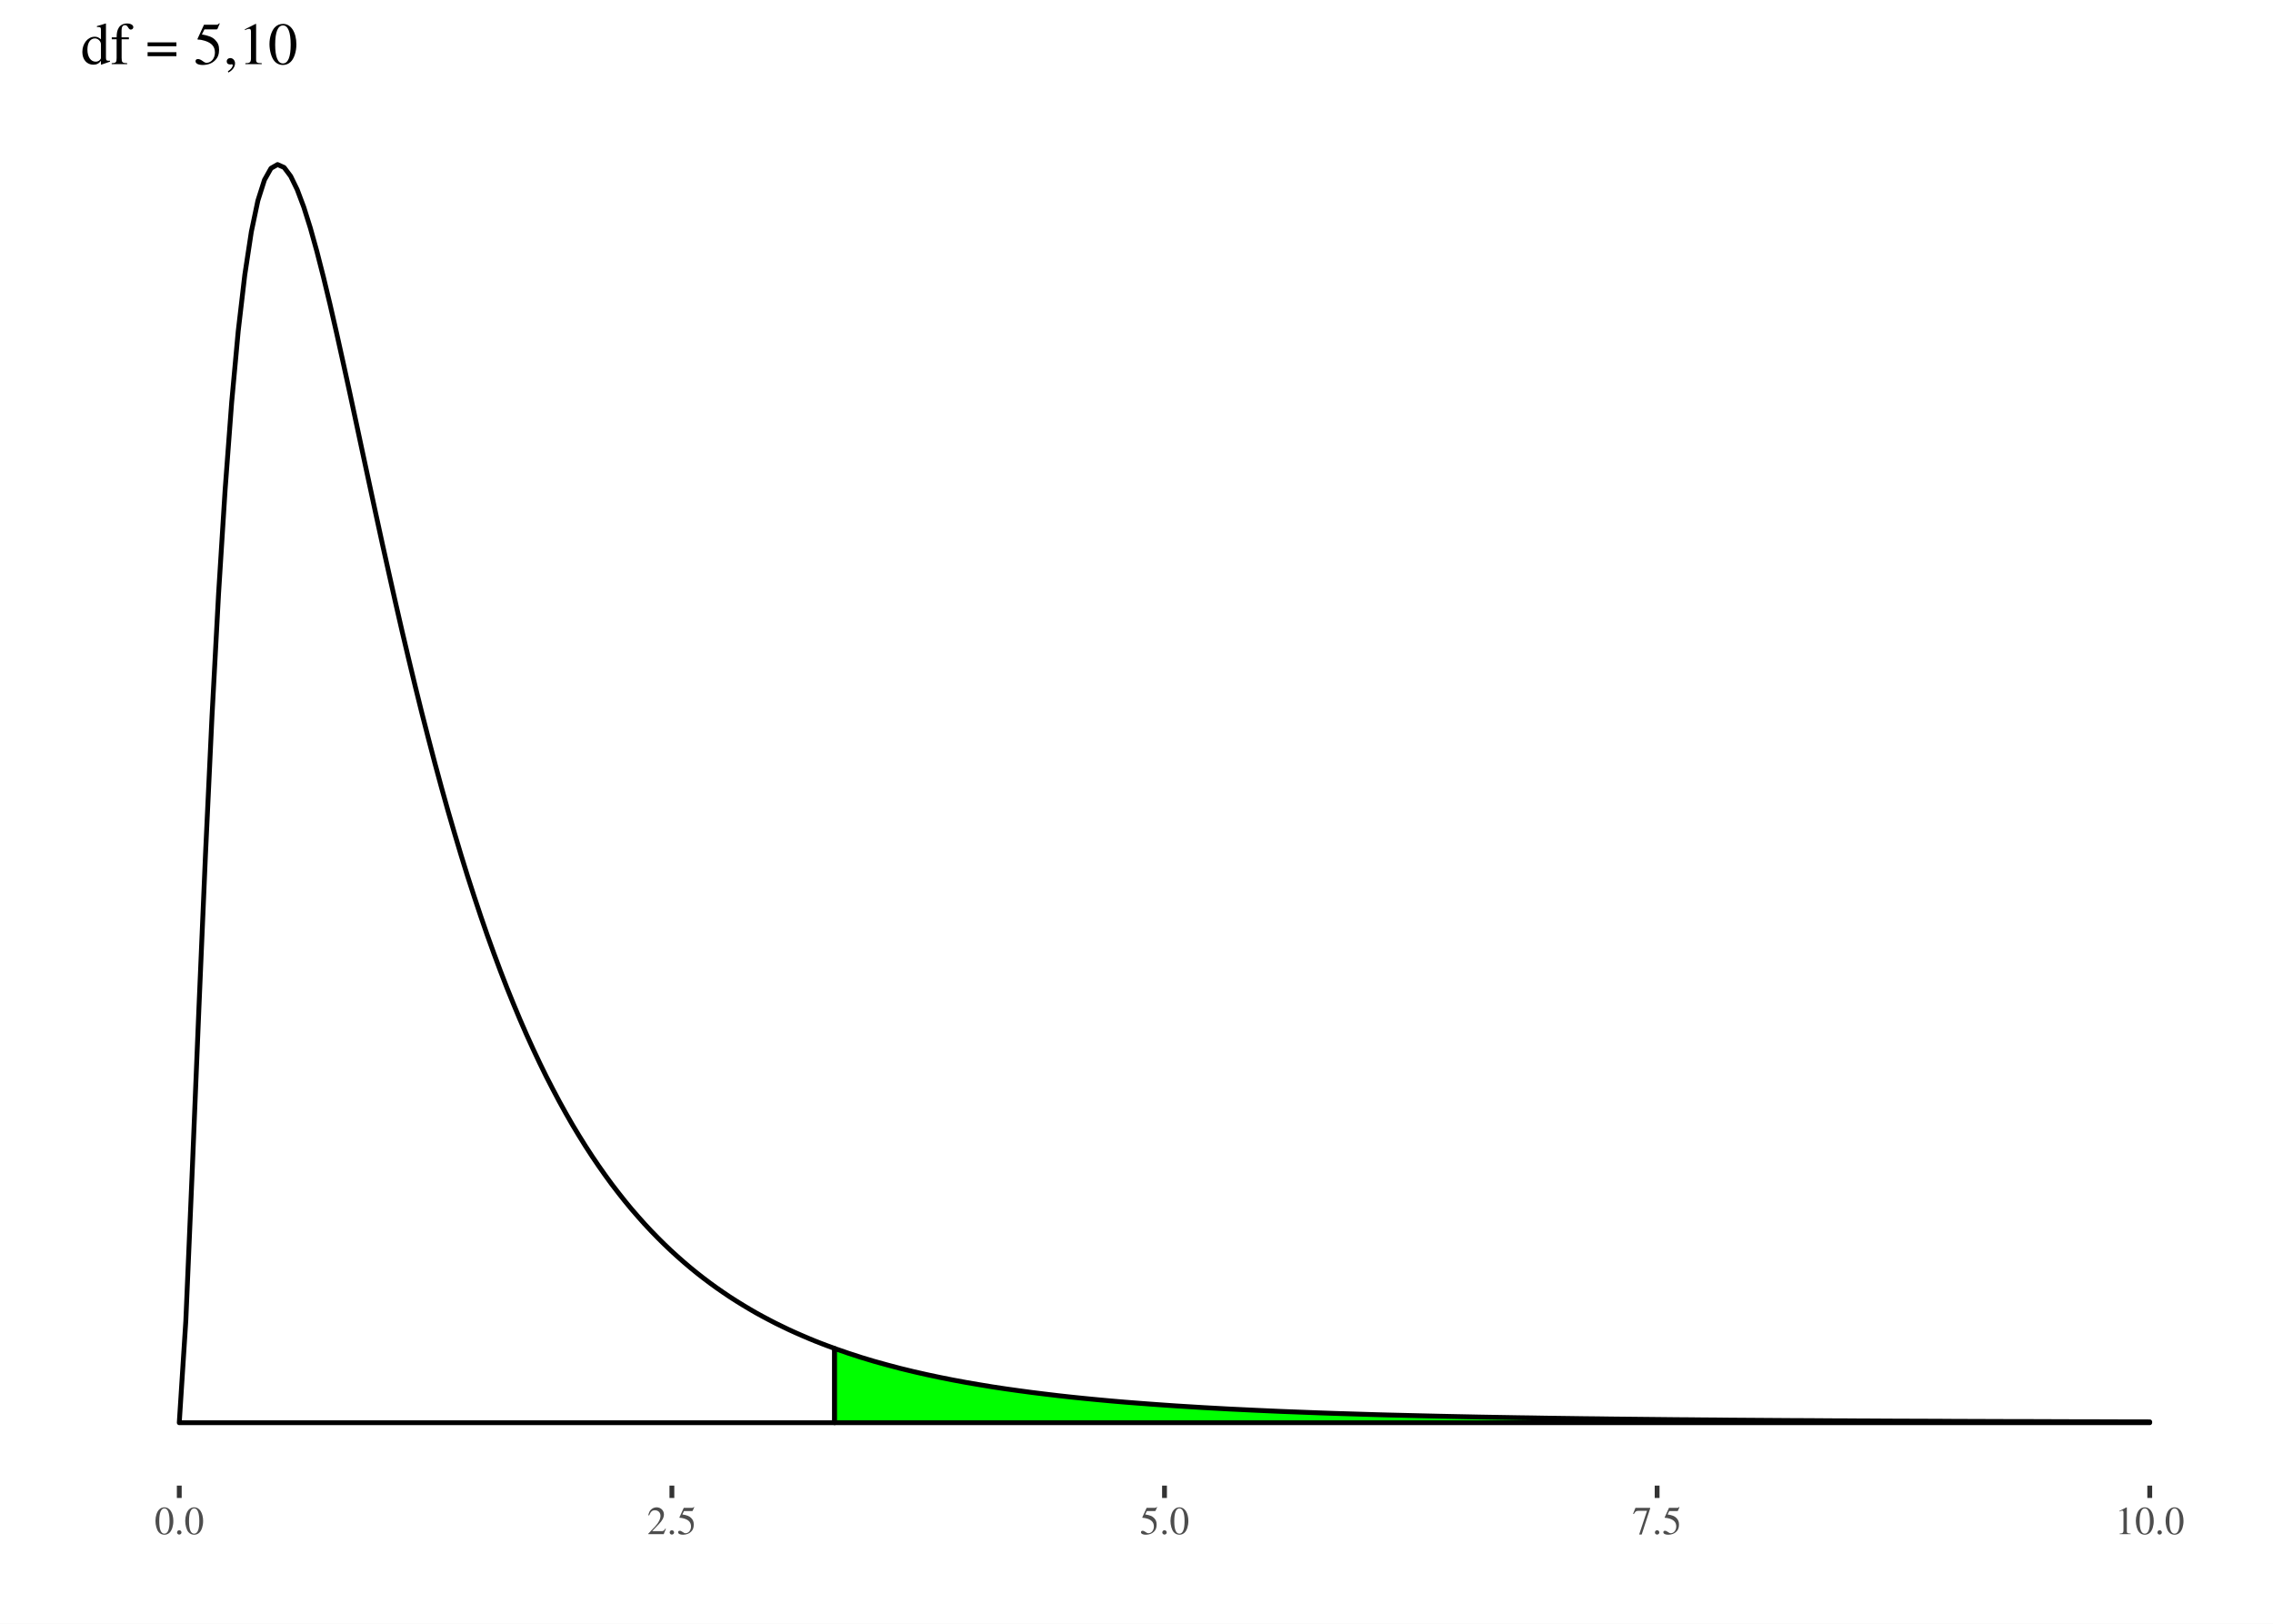
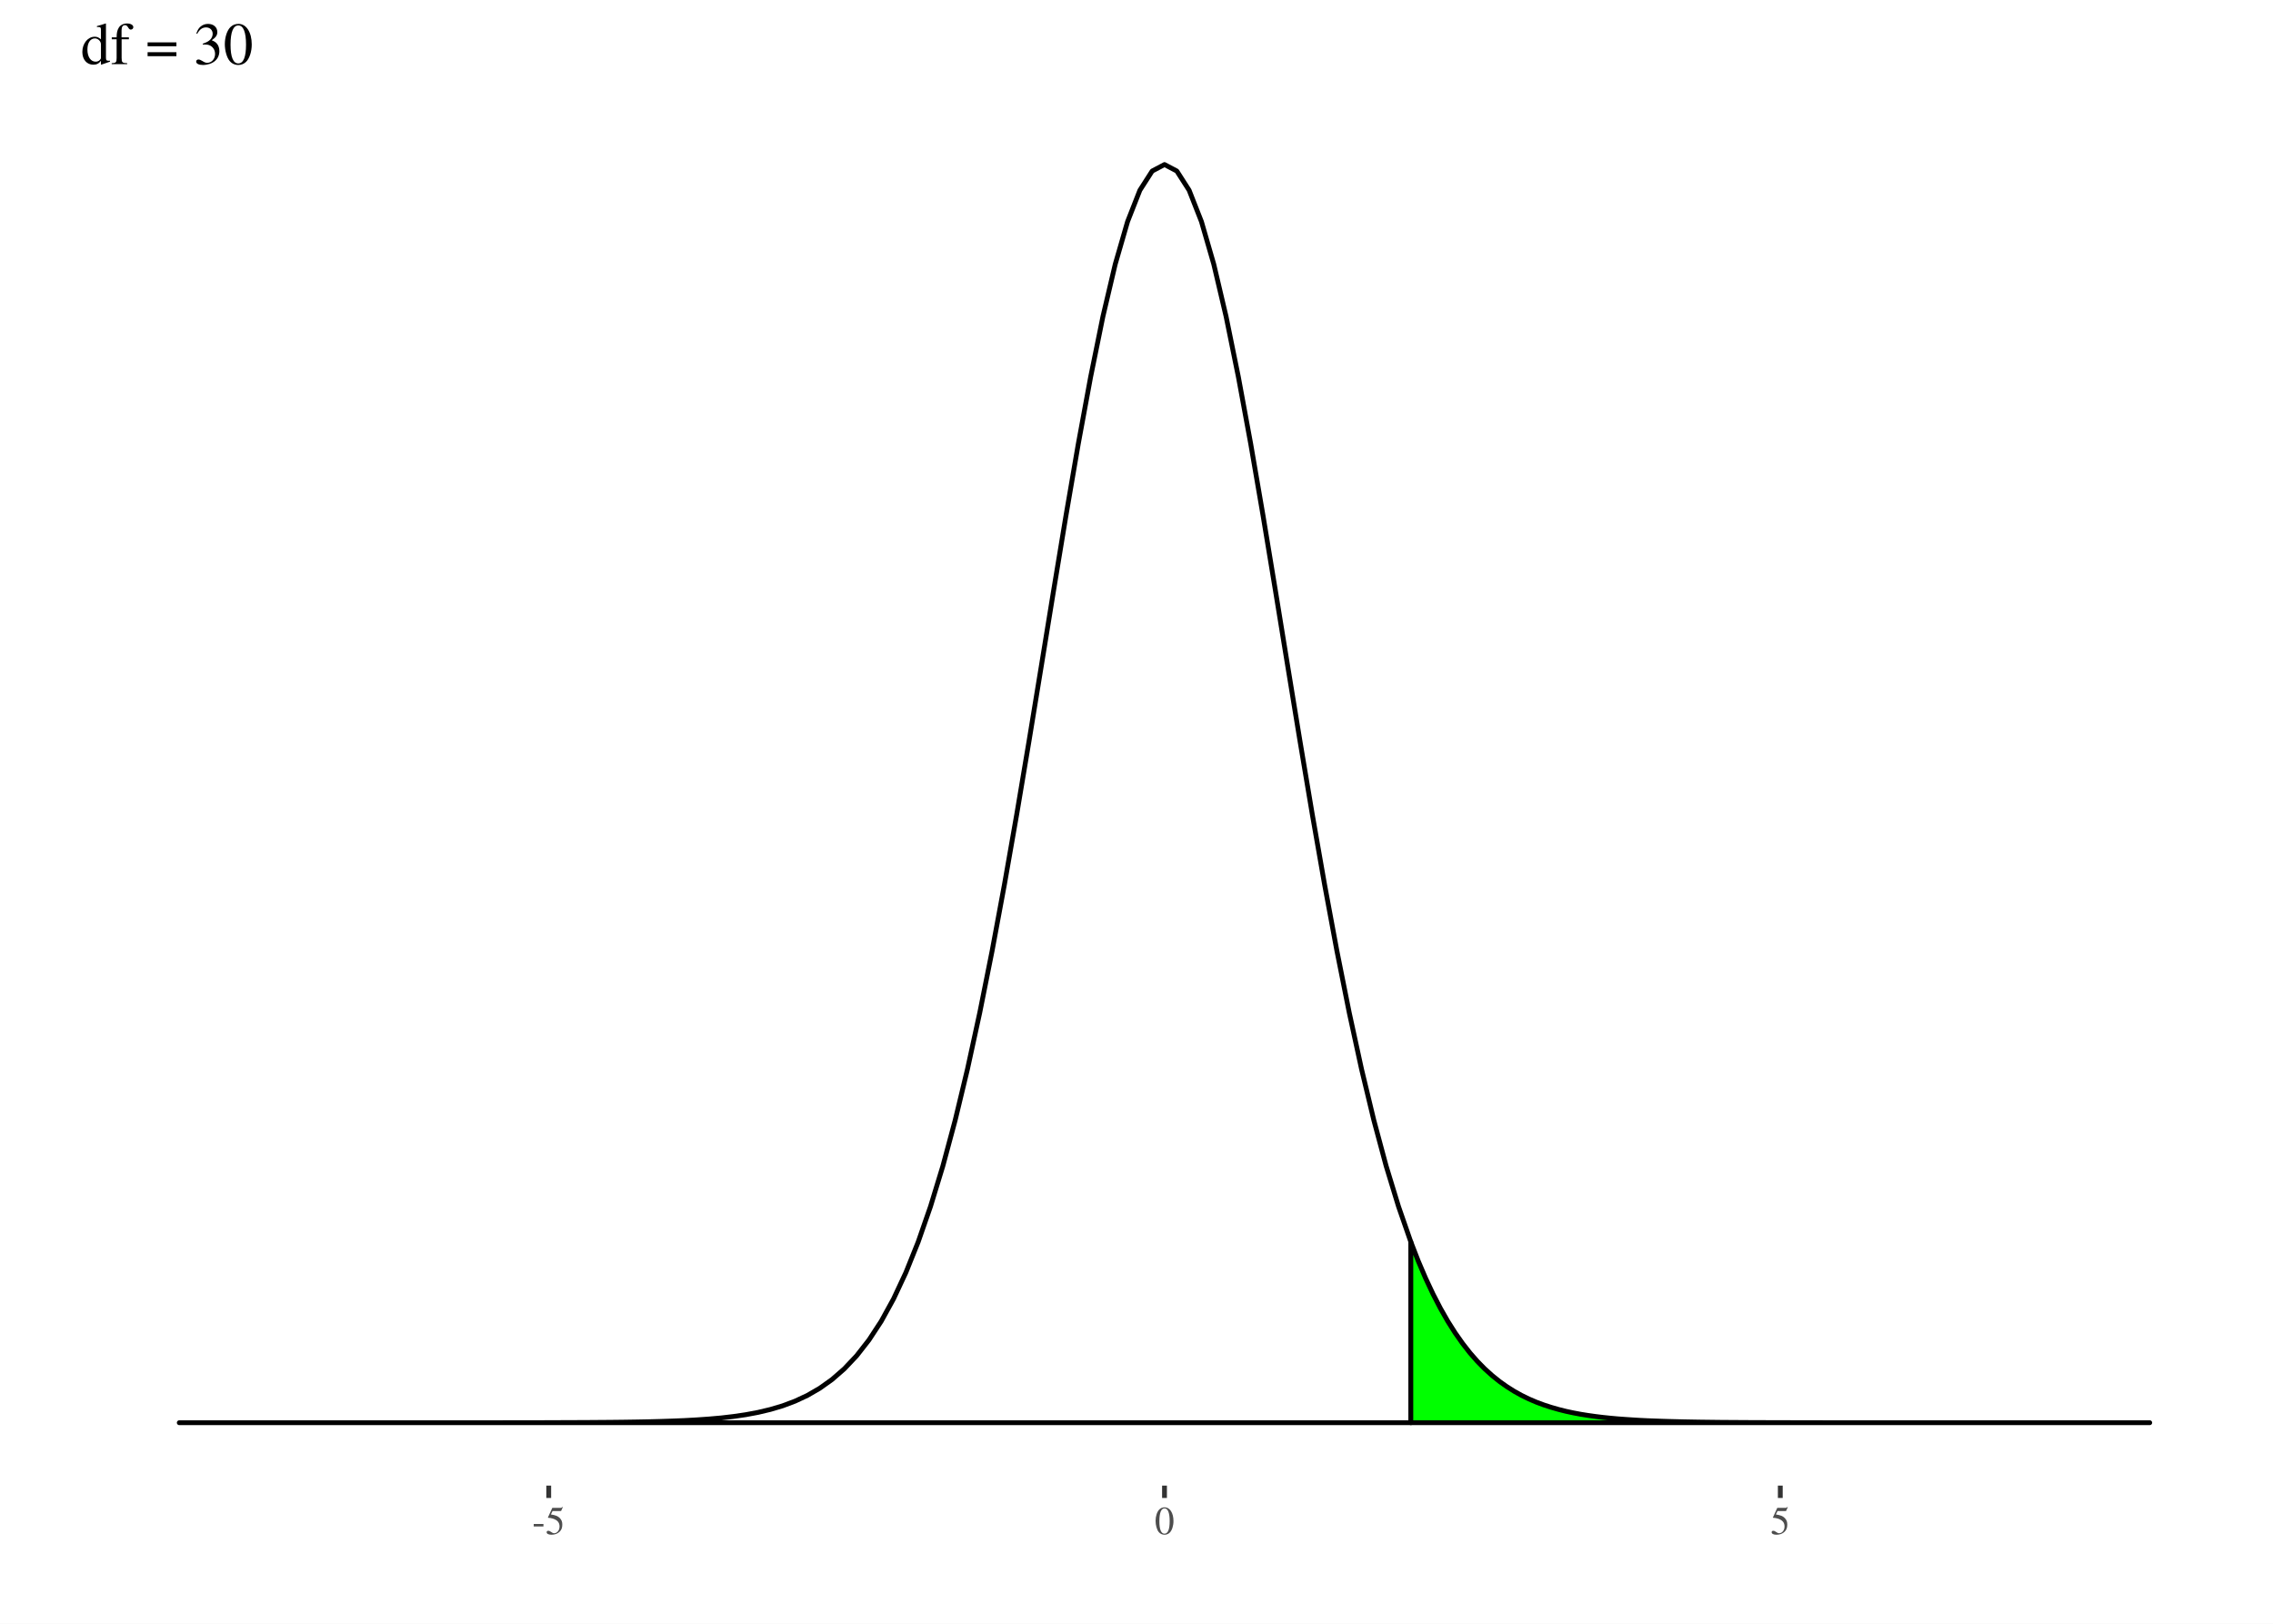
<svg xmlns="http://www.w3.org/2000/svg" viewBox="0 0 504.00 360.00">
  <defs>
    <style type="text/css">
    line, polyline, polygon, path, rect, circle {
      fill: none;
      stroke: #000000;
      stroke-linecap: round;
      stroke-linejoin: round;
      stroke-miterlimit: 10.00;
    }
  </style>
  </defs>
  <rect width="100%" height="100%" style="stroke: none; fill: #FFFFFF;" />
  <defs>
    <clipPath id="cpMTcuOTB8NDk4LjUyfDMyOS4zOHwyMi41Mw==">
      <rect x="17.90" y="22.53" width="480.62" height="306.85" />
    </clipPath>
  </defs>
-   <polygon points="39.75,315.43 41.20,292.89 42.65,258.97 44.11,223.42 45.56,189.52 47.01,158.74 48.46,131.69 49.92,108.54 51.37,89.19 52.82,73.42 54.28,60.93 55.73,51.39 57.18,44.48 58.64,39.89 60.09,37.31 61.54,36.48 63.00,37.13 64.45,39.06 65.90,42.04 67.36,45.92 68.81,50.53 70.26,55.73 71.71,61.40 73.17,67.45 74.62,73.77 76.07,80.30 77.53,86.96 78.98,93.71 80.43,100.48 81.89,107.25 83.34,113.97 84.79,120.62 86.25,127.17 87.70,133.61 89.15,139.92 90.61,146.09 92.06,152.11 93.51,157.96 94.97,163.65 96.42,169.18 97.87,174.53 99.32,179.72 100.78,184.73 102.23,189.58 103.68,194.26 105.14,198.77 106.59,203.12 108.04,207.32 109.50,211.36 110.95,215.25 112.40,219.00 113.86,222.60 115.31,226.07 116.76,229.40 118.22,232.61 119.67,235.69 121.12,238.65 122.58,241.49 124.03,244.23 125.48,246.85 126.93,249.38 128.39,251.80 129.84,254.13 131.29,256.36 132.75,258.51 134.20,260.57 135.65,262.56 137.11,264.46 138.56,266.29 140.01,268.05 141.47,269.73 142.92,271.36 144.37,272.91 145.83,274.41 147.28,275.85 148.73,277.23 150.19,278.56 151.64,279.84 153.09,281.07 154.54,282.25 156.00,283.39 157.45,284.48 158.90,285.53 160.36,286.54 161.81,287.52 163.26,288.45 164.72,289.35 166.17,290.22 167.62,291.06 169.08,291.86 170.53,292.63 171.98,293.38 173.44,294.09 174.89,294.79 176.34,295.45 177.80,296.09 179.25,296.71 180.70,297.31 182.15,297.88 183.61,298.43 185.06,298.97 185.06,315.43 183.61,315.43 182.15,315.43 180.70,315.43 179.25,315.43 177.80,315.43 176.34,315.43 174.89,315.43 173.44,315.43 171.98,315.43 170.53,315.43 169.08,315.43 167.62,315.43 166.17,315.43 164.72,315.43 163.26,315.43 161.81,315.43 160.36,315.43 158.90,315.43 157.45,315.43 156.00,315.43 154.54,315.43 153.09,315.43 151.64,315.43 150.19,315.43 148.73,315.43 147.28,315.43 145.83,315.43 144.37,315.43 142.92,315.43 141.47,315.43 140.01,315.43 138.56,315.43 137.11,315.43 135.65,315.43 134.20,315.43 132.75,315.43 131.29,315.43 129.84,315.43 128.39,315.43 126.93,315.43 125.48,315.43 124.03,315.43 122.58,315.43 121.12,315.43 119.67,315.43 118.22,315.43 116.76,315.43 115.31,315.43 113.86,315.43 112.40,315.43 110.95,315.43 109.50,315.43 108.04,315.43 106.59,315.43 105.14,315.43 103.68,315.43 102.23,315.43 100.78,315.43 99.32,315.43 97.87,315.43 96.42,315.43 94.97,315.43 93.51,315.43 92.06,315.43 90.61,315.43 89.15,315.43 87.70,315.43 86.25,315.43 84.79,315.43 83.34,315.43 81.89,315.43 80.43,315.43 78.98,315.43 77.53,315.43 76.07,315.43 74.62,315.43 73.17,315.43 71.71,315.43 70.26,315.43 68.81,315.43 67.36,315.43 65.90,315.43 64.45,315.43 63.00,315.43 61.54,315.43 60.09,315.43 58.64,315.43 57.18,315.43 55.73,315.43 54.28,315.43 52.82,315.43 51.37,315.43 49.92,315.43 48.46,315.43 47.01,315.43 45.56,315.43 44.11,315.43 42.65,315.43 41.20,315.43 39.75,315.43 " style="stroke-width: 1.07; fill: #FFFFFF;" clip-path="url(#cpMTcuOTB8NDk4LjUyfDMyOS4zOHwyMi41Mw==)" />
-   <polygon points="185.06,298.97 187.98,299.98 190.89,300.93 193.81,301.81 196.73,302.62 199.64,303.39 202.56,304.10 205.47,304.76 208.39,305.38 211.31,305.96 214.22,306.50 217.14,307.00 220.05,307.48 222.97,307.92 225.89,308.33 228.80,308.72 231.72,309.08 234.64,309.43 237.55,309.75 240.47,310.05 243.38,310.33 246.30,310.60 249.22,310.85 252.13,311.08 255.05,311.30 257.96,311.51 260.88,311.71 263.80,311.89 266.71,312.07 269.63,312.23 272.54,312.39 275.46,312.53 278.38,312.67 281.29,312.80 284.21,312.93 287.13,313.04 290.04,313.15 292.96,313.26 295.87,313.36 298.79,313.45 301.71,313.54 304.62,313.63 307.54,313.71 310.45,313.78 313.37,313.85 316.29,313.92 319.20,313.99 322.12,314.05 325.04,314.11 327.95,314.17 330.87,314.22 333.78,314.27 336.70,314.32 339.62,314.36 342.53,314.41 345.45,314.45 348.36,314.49 351.28,314.53 354.20,314.56 357.11,314.60 360.03,314.63 362.94,314.66 365.86,314.69 368.78,314.72 371.69,314.75 374.61,314.77 377.53,314.80 380.44,314.82 383.36,314.85 386.27,314.87 389.19,314.89 392.11,314.91 395.02,314.93 397.94,314.95 400.85,314.96 403.77,314.98 406.69,315.00 409.60,315.01 412.52,315.03 415.44,315.04 418.35,315.06 421.27,315.07 424.18,315.08 427.10,315.09 430.02,315.10 432.93,315.12 435.85,315.13 438.76,315.14 441.68,315.15 444.60,315.16 447.51,315.17 450.43,315.17 453.35,315.18 456.26,315.19 459.18,315.20 462.09,315.21 465.01,315.21 467.93,315.22 470.84,315.23 473.76,315.23 476.67,315.24 476.67,315.43 473.76,315.43 470.84,315.43 467.93,315.43 465.01,315.43 462.09,315.43 459.18,315.43 456.26,315.43 453.35,315.43 450.43,315.43 447.51,315.43 444.60,315.43 441.68,315.43 438.76,315.43 435.85,315.43 432.93,315.43 430.02,315.43 427.10,315.43 424.18,315.43 421.27,315.43 418.35,315.43 415.44,315.43 412.52,315.43 409.60,315.43 406.69,315.43 403.77,315.43 400.85,315.43 397.94,315.43 395.02,315.43 392.11,315.43 389.19,315.43 386.27,315.43 383.36,315.43 380.44,315.43 377.53,315.43 374.61,315.43 371.69,315.43 368.78,315.43 365.86,315.43 362.94,315.43 360.03,315.43 357.11,315.43 354.20,315.43 351.28,315.43 348.36,315.43 345.45,315.43 342.53,315.43 339.62,315.43 336.70,315.43 333.78,315.43 330.87,315.43 327.95,315.43 325.04,315.43 322.12,315.43 319.20,315.43 316.29,315.43 313.37,315.43 310.45,315.43 307.54,315.43 304.62,315.43 301.71,315.43 298.79,315.43 295.87,315.43 292.96,315.43 290.04,315.43 287.13,315.43 284.21,315.43 281.29,315.43 278.38,315.43 275.46,315.43 272.54,315.43 269.63,315.43 266.71,315.43 263.80,315.43 260.88,315.43 257.96,315.43 255.05,315.43 252.13,315.43 249.22,315.43 246.30,315.43 243.38,315.43 240.47,315.43 237.55,315.43 234.64,315.43 231.72,315.43 228.80,315.43 225.89,315.43 222.97,315.43 220.05,315.43 217.14,315.43 214.22,315.43 211.31,315.43 208.39,315.43 205.47,315.43 202.56,315.43 199.64,315.43 196.73,315.43 193.81,315.43 190.89,315.43 187.98,315.43 185.06,315.43 " style="stroke-width: 1.07; fill: #00FF00;" clip-path="url(#cpMTcuOTB8NDk4LjUyfDMyOS4zOHwyMi41Mw==)" />
+   <polygon points="39.75,315.43 42.48,315.43 45.21,315.43 47.94,315.43 50.67,315.43 53.40,315.43 56.13,315.43 58.86,315.43 61.59,315.43 64.32,315.43 67.05,315.43 69.78,315.43 72.52,315.43 75.25,315.43 77.98,315.43 80.71,315.43 83.44,315.43 86.17,315.43 88.90,315.43 91.63,315.43 94.36,315.43 97.09,315.43 99.82,315.43 102.55,315.43 105.28,315.43 108.02,315.43 110.75,315.43 113.48,315.42 116.21,315.42 118.94,315.42 121.67,315.41 124.40,315.40 127.13,315.39 129.86,315.38 132.59,315.36 135.32,315.34 138.05,315.31 140.79,315.27 143.52,315.22 146.25,315.15 148.98,315.06 151.71,314.95 154.44,314.80 157.17,314.61 159.90,314.37 162.63,314.05 165.36,313.65 168.09,313.14 170.82,312.49 173.55,311.68 176.29,310.65 179.02,309.38 181.75,307.80 184.48,305.86 187.21,303.48 189.94,300.59 192.67,297.10 195.40,292.93 198.13,287.97 200.86,282.14 203.59,275.35 206.32,267.50 209.06,258.53 211.79,248.38 214.52,237.04 217.25,224.50 219.98,210.84 222.71,196.14 225.44,180.56 228.17,164.30 230.90,147.63 233.63,130.85 236.36,114.32 239.09,98.43 241.83,83.57 244.56,70.15 247.29,58.56 250.02,49.13 252.75,42.18 255.48,37.92 258.21,36.48 260.94,37.92 263.67,42.18 266.40,49.13 269.13,58.56 271.86,70.15 274.59,83.57 277.33,98.43 280.06,114.32 282.79,130.85 285.52,147.63 288.25,164.30 290.98,180.56 293.71,196.14 296.44,210.84 299.17,224.50 301.90,237.04 304.63,248.38 307.36,258.53 310.10,267.50 312.83,275.35 312.83,315.43 310.10,315.43 307.36,315.43 304.63,315.43 301.90,315.43 299.17,315.43 296.44,315.43 293.71,315.43 290.98,315.43 288.25,315.43 285.52,315.43 282.79,315.43 280.06,315.43 277.33,315.43 274.59,315.43 271.86,315.43 269.13,315.43 266.40,315.43 263.67,315.43 260.94,315.43 258.21,315.43 255.48,315.43 252.75,315.43 250.02,315.43 247.29,315.43 244.56,315.43 241.83,315.43 239.09,315.43 236.36,315.43 233.63,315.43 230.90,315.43 228.17,315.43 225.44,315.43 222.71,315.43 219.98,315.43 217.25,315.43 214.52,315.43 211.79,315.43 209.06,315.43 206.32,315.43 203.59,315.43 200.86,315.43 198.13,315.43 195.40,315.43 192.67,315.43 189.94,315.43 187.21,315.43 184.48,315.43 181.75,315.43 179.02,315.43 176.29,315.43 173.55,315.43 170.82,315.43 168.09,315.43 165.36,315.43 162.63,315.43 159.90,315.43 157.17,315.43 154.44,315.43 151.71,315.43 148.98,315.43 146.25,315.43 143.52,315.43 140.79,315.43 138.05,315.43 135.32,315.43 132.59,315.43 129.86,315.43 127.13,315.43 124.40,315.43 121.67,315.43 118.94,315.43 116.21,315.43 113.48,315.43 110.75,315.43 108.02,315.43 105.28,315.43 102.55,315.43 99.82,315.43 97.09,315.43 94.36,315.43 91.63,315.43 88.90,315.43 86.17,315.43 83.44,315.43 80.71,315.43 77.98,315.43 75.25,315.43 72.52,315.43 69.78,315.43 67.05,315.43 64.32,315.43 61.59,315.43 58.86,315.43 56.13,315.43 53.40,315.43 50.67,315.43 47.94,315.43 45.21,315.43 42.48,315.43 39.75,315.43 " style="stroke-width: 1.07; fill: #FFFFFF;" clip-path="url(#cpMTcuOTB8NDk4LjUyfDMyOS4zOHwyMi41Mw==)" />
+   <polygon points="312.83,275.35 314.46,279.55 316.10,283.39 317.74,286.88 319.38,290.05 321.02,292.93 322.66,295.52 324.30,297.85 325.93,299.94 327.57,301.81 329.21,303.48 330.85,304.96 332.49,306.28 334.13,307.44 335.76,308.47 337.40,309.38 339.04,310.18 340.68,310.88 342.32,311.49 343.96,312.02 345.60,312.49 347.23,312.90 348.87,313.25 350.51,313.56 352.15,313.82 353.79,314.05 355.43,314.25 357.06,314.42 358.70,314.57 360.34,314.69 361.98,314.80 363.62,314.90 365.26,314.98 366.90,315.04 368.53,315.10 370.17,315.15 371.81,315.19 373.45,315.23 375.09,315.26 376.73,315.29 378.37,315.31 380.00,315.33 381.64,315.35 383.28,315.36 384.92,315.37 386.56,315.38 388.20,315.39 389.83,315.40 391.47,315.40 393.11,315.41 394.75,315.41 396.39,315.41 398.03,315.42 399.67,315.42 401.30,315.42 402.94,315.42 404.58,315.43 406.22,315.43 407.86,315.43 409.50,315.43 411.13,315.43 412.77,315.43 414.41,315.43 416.05,315.43 417.69,315.43 419.33,315.43 420.97,315.43 422.60,315.43 424.24,315.43 425.88,315.43 427.52,315.43 429.16,315.43 430.80,315.43 432.44,315.43 434.07,315.43 435.71,315.43 437.35,315.43 438.99,315.43 440.63,315.43 442.27,315.43 443.90,315.43 445.54,315.43 447.18,315.43 448.82,315.43 450.46,315.43 452.10,315.43 453.74,315.43 455.37,315.43 457.01,315.43 458.65,315.43 460.29,315.43 461.93,315.43 463.57,315.43 465.20,315.43 466.84,315.43 468.48,315.43 470.12,315.43 471.76,315.43 473.40,315.43 475.04,315.43 476.67,315.43 476.67,315.43 475.04,315.43 473.40,315.43 471.76,315.43 470.12,315.43 468.48,315.43 466.84,315.43 465.20,315.43 463.57,315.43 461.93,315.43 460.29,315.43 458.65,315.43 457.01,315.43 455.37,315.43 453.74,315.43 452.10,315.43 450.46,315.43 448.82,315.43 447.18,315.43 445.54,315.43 443.90,315.43 442.27,315.43 440.63,315.43 438.99,315.43 437.35,315.43 435.71,315.43 434.07,315.43 432.44,315.43 430.80,315.43 429.16,315.43 427.52,315.43 425.88,315.43 424.24,315.43 422.60,315.43 420.97,315.43 419.33,315.43 417.69,315.43 416.05,315.43 414.41,315.43 412.77,315.43 411.13,315.43 409.50,315.43 407.86,315.43 406.22,315.43 404.58,315.43 402.94,315.43 401.30,315.43 399.67,315.43 398.03,315.43 396.39,315.43 394.75,315.43 393.11,315.43 391.47,315.43 389.83,315.43 388.20,315.43 386.56,315.43 384.92,315.43 383.28,315.43 381.64,315.43 380.00,315.43 378.37,315.43 376.73,315.43 375.09,315.43 373.45,315.43 371.81,315.43 370.17,315.43 368.53,315.43 366.90,315.43 365.26,315.43 363.62,315.43 361.98,315.43 360.34,315.43 358.70,315.43 357.06,315.43 355.43,315.43 353.79,315.43 352.15,315.43 350.51,315.43 348.87,315.43 347.23,315.43 345.60,315.43 343.96,315.43 342.32,315.43 340.68,315.43 339.04,315.43 337.40,315.43 335.76,315.43 334.13,315.43 332.49,315.43 330.85,315.43 329.21,315.43 327.57,315.43 325.93,315.43 324.30,315.43 322.66,315.43 321.02,315.43 319.38,315.43 317.74,315.43 316.10,315.43 314.46,315.43 312.83,315.43 " style="stroke-width: 1.07; fill: #00FF00;" clip-path="url(#cpMTcuOTB8NDk4LjUyfDMyOS4zOHwyMi41Mw==)" />
  <defs>
    <clipPath id="cpMC4wMHw1MDQuMDB8MzYwLjAwfDAuMDA=">
      <rect x="0.00" y="0.00" width="504.00" height="360.00" />
    </clipPath>
  </defs>
-   <polyline points="39.75,332.12 39.75,329.38 " style="stroke-width: 1.07; stroke: #333333; stroke-linecap: butt;" clip-path="url(#cpMC4wMHw1MDQuMDB8MzYwLjAwfDAuMDA=)" />
-   <polyline points="148.98,332.12 148.98,329.38 " style="stroke-width: 1.07; stroke: #333333; stroke-linecap: butt;" clip-path="url(#cpMC4wMHw1MDQuMDB8MzYwLjAwfDAuMDA=)" />
+   <polyline points="121.67,332.12 121.67,329.38 " style="stroke-width: 1.07; stroke: #333333; stroke-linecap: butt;" clip-path="url(#cpMC4wMHw1MDQuMDB8MzYwLjAwfDAuMDA=)" />
  <polyline points="258.21,332.12 258.21,329.38 " style="stroke-width: 1.07; stroke: #333333; stroke-linecap: butt;" clip-path="url(#cpMC4wMHw1MDQuMDB8MzYwLjAwfDAuMDA=)" />
-   <polyline points="367.44,332.12 367.44,329.38 " style="stroke-width: 1.07; stroke: #333333; stroke-linecap: butt;" clip-path="url(#cpMC4wMHw1MDQuMDB8MzYwLjAwfDAuMDA=)" />
-   <polyline points="476.67,332.12 476.67,329.38 " style="stroke-width: 1.07; stroke: #333333; stroke-linecap: butt;" clip-path="url(#cpMC4wMHw1MDQuMDB8MzYwLjAwfDAuMDA=)" />
+   <polyline points="394.75,332.12 394.75,329.38 " style="stroke-width: 1.07; stroke: #333333; stroke-linecap: butt;" clip-path="url(#cpMC4wMHw1MDQuMDB8MzYwLjAwfDAuMDA=)" />
  <g clip-path="url(#cpMC4wMHw1MDQuMDB8MzYwLjAwfDAuMDA=)">
-     <text x="34.25" y="340.14" style="font-size: 8.80px; fill: #4D4D4D; font-family: TeX Gyre Termes;" textLength="11.00px" lengthAdjust="spacingAndGlyphs">0.0</text>
+     <text x="118.00" y="340.14" style="font-size: 8.80px; fill: #4D4D4D; font-family: TeX Gyre Termes;" textLength="7.33px" lengthAdjust="spacingAndGlyphs">-5</text>
  </g>
  <g clip-path="url(#cpMC4wMHw1MDQuMDB8MzYwLjAwfDAuMDA=)">
-     <text x="143.48" y="340.14" style="font-size: 8.80px; fill: #4D4D4D; font-family: TeX Gyre Termes;" textLength="11.00px" lengthAdjust="spacingAndGlyphs">2.5</text>
+     <text x="256.01" y="340.14" style="font-size: 8.80px; fill: #4D4D4D; font-family: TeX Gyre Termes;" textLength="4.40px" lengthAdjust="spacingAndGlyphs">0</text>
  </g>
  <g clip-path="url(#cpMC4wMHw1MDQuMDB8MzYwLjAwfDAuMDA=)">
-     <text x="252.71" y="340.14" style="font-size: 8.80px; fill: #4D4D4D; font-family: TeX Gyre Termes;" textLength="11.00px" lengthAdjust="spacingAndGlyphs">5.0</text>
+     <text x="392.55" y="340.14" style="font-size: 8.80px; fill: #4D4D4D; font-family: TeX Gyre Termes;" textLength="4.40px" lengthAdjust="spacingAndGlyphs">5</text>
  </g>
  <g clip-path="url(#cpMC4wMHw1MDQuMDB8MzYwLjAwfDAuMDA=)">
-     <text x="361.94" y="340.14" style="font-size: 8.80px; fill: #4D4D4D; font-family: TeX Gyre Termes;" textLength="11.00px" lengthAdjust="spacingAndGlyphs">7.5</text>
-   </g>
-   <g clip-path="url(#cpMC4wMHw1MDQuMDB8MzYwLjAwfDAuMDA=)">
-     <text x="468.97" y="340.14" style="font-size: 8.80px; fill: #4D4D4D; font-family: TeX Gyre Termes;" textLength="15.40px" lengthAdjust="spacingAndGlyphs">10.0</text>
-   </g>
-   <g clip-path="url(#cpMC4wMHw1MDQuMDB8MzYwLjAwfDAuMDA=)">
-     <text x="17.90" y="14.22" style="font-size: 13.20px; font-family: TeX Gyre Termes;" textLength="48.14px" lengthAdjust="spacingAndGlyphs">df = 5,10</text>
+     <text x="17.90" y="14.22" style="font-size: 13.20px; font-family: TeX Gyre Termes;" textLength="38.24px" lengthAdjust="spacingAndGlyphs">df = 30</text>
  </g>
</svg>
